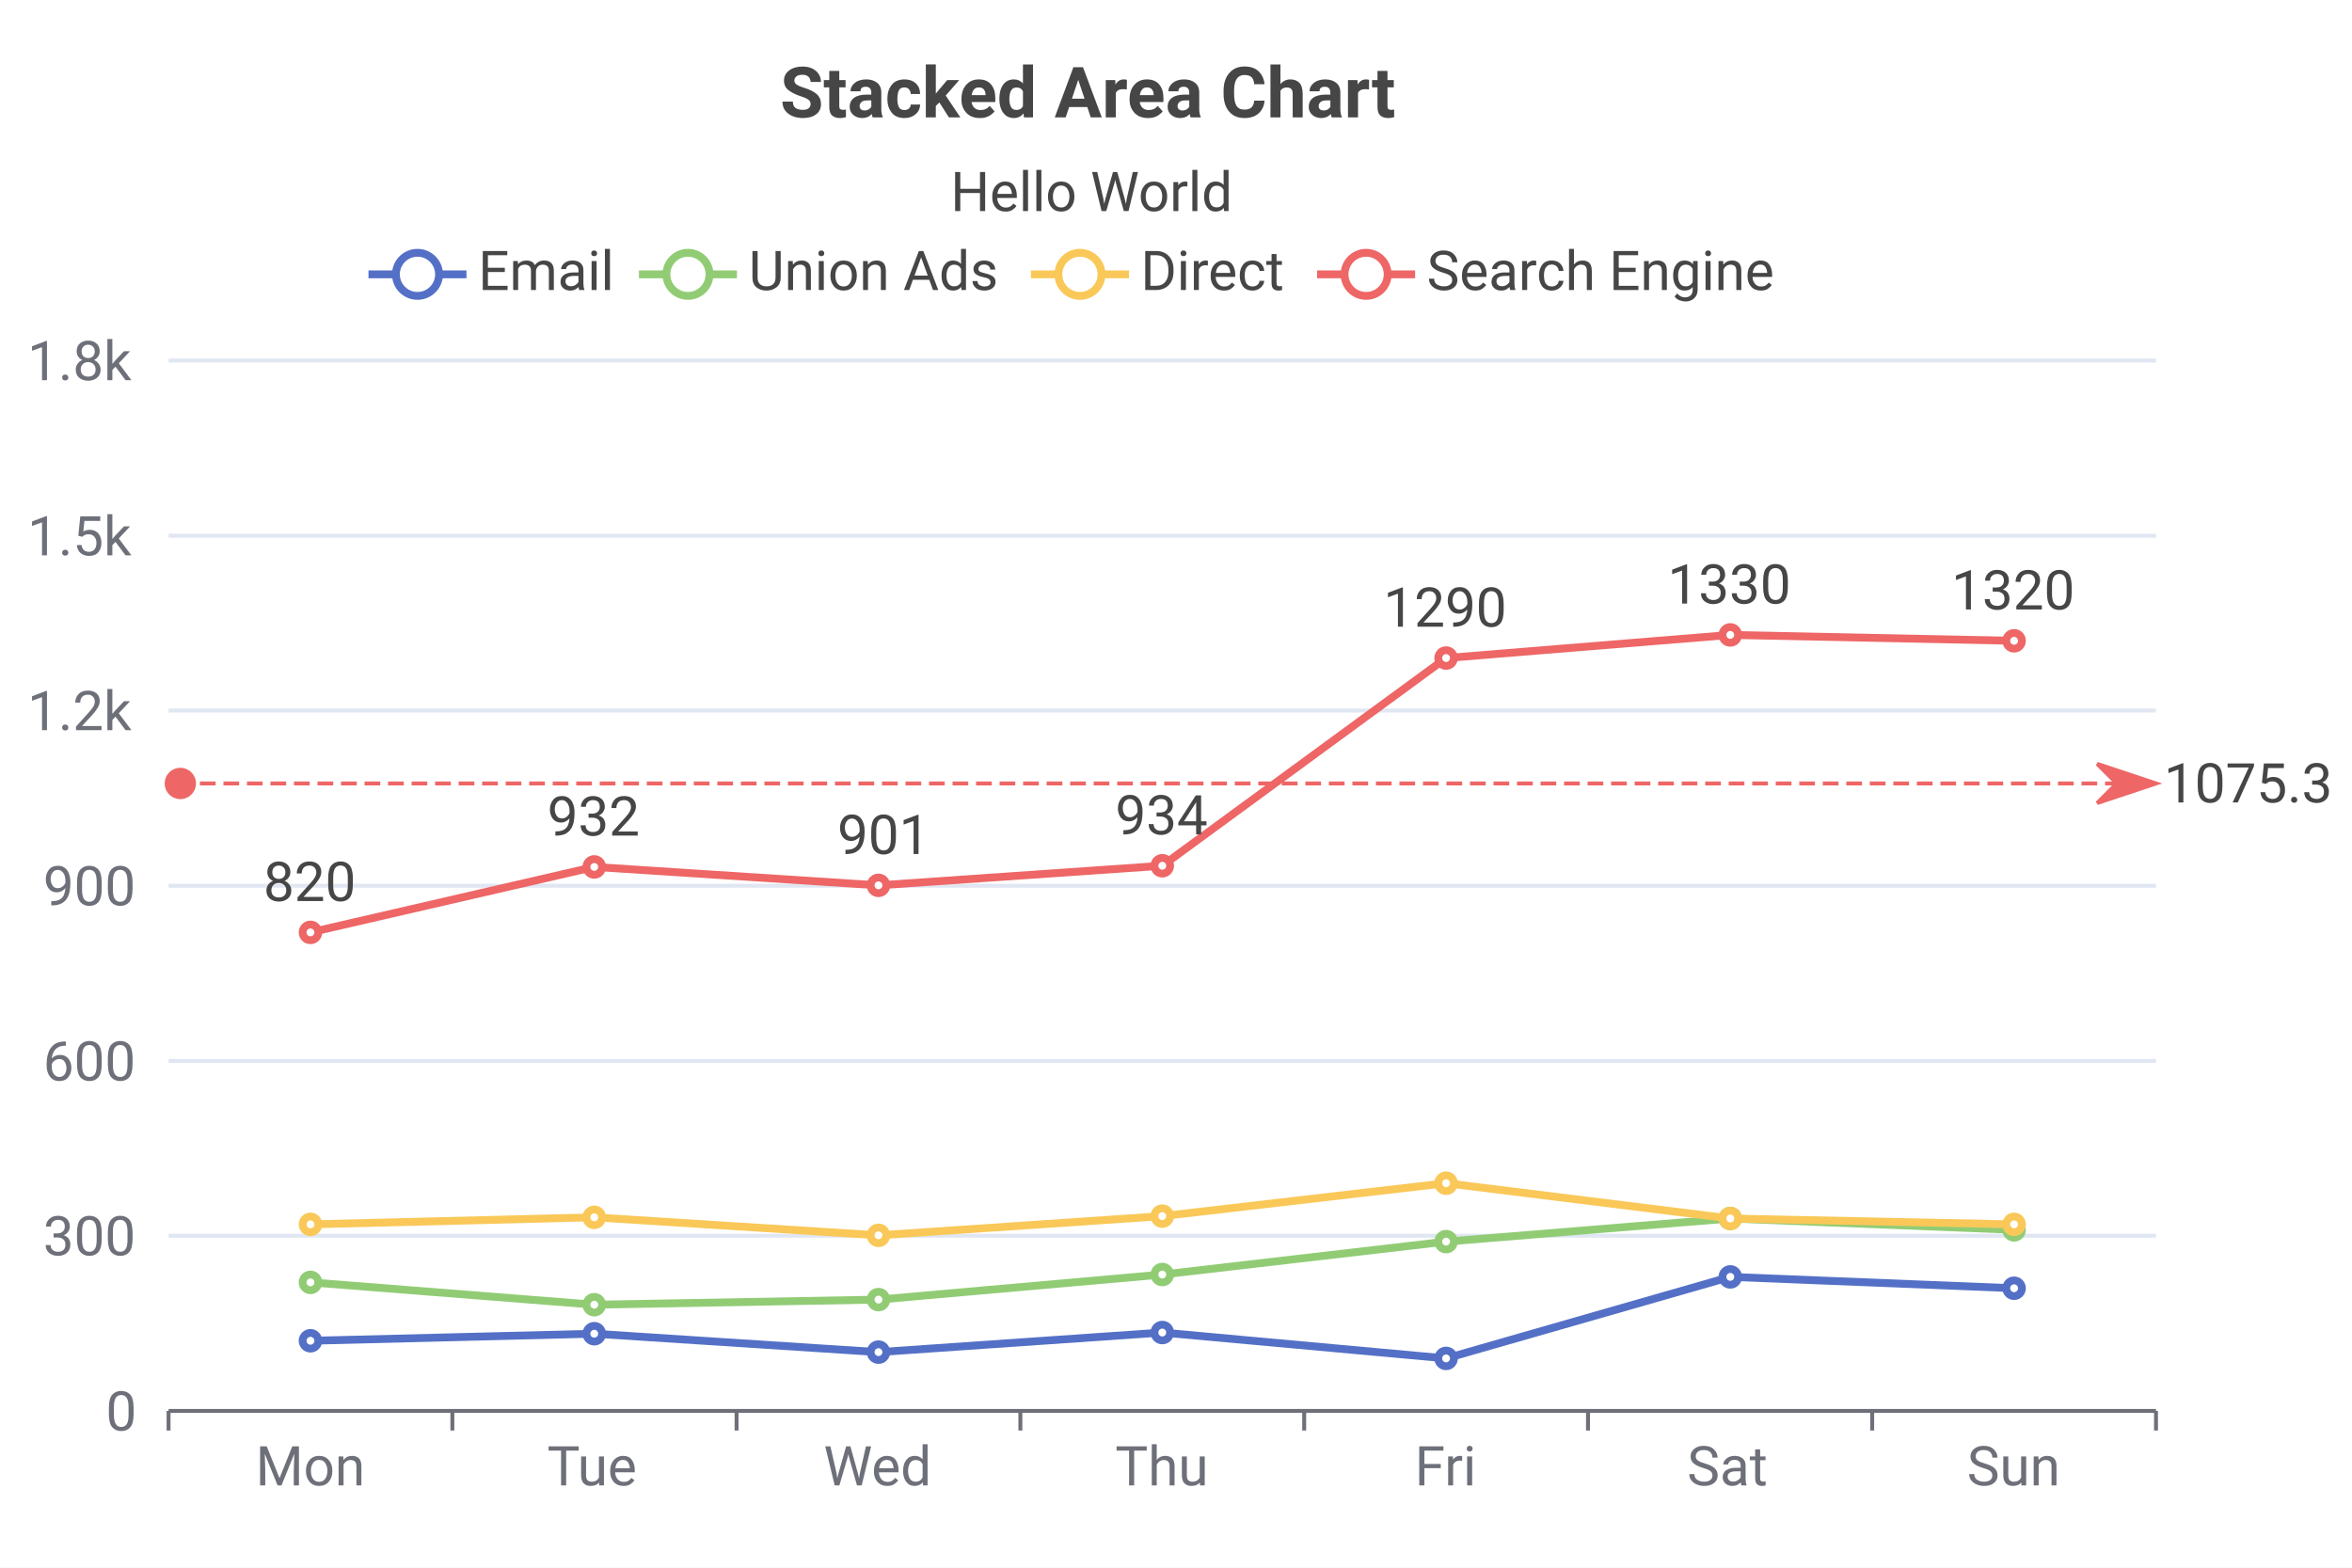
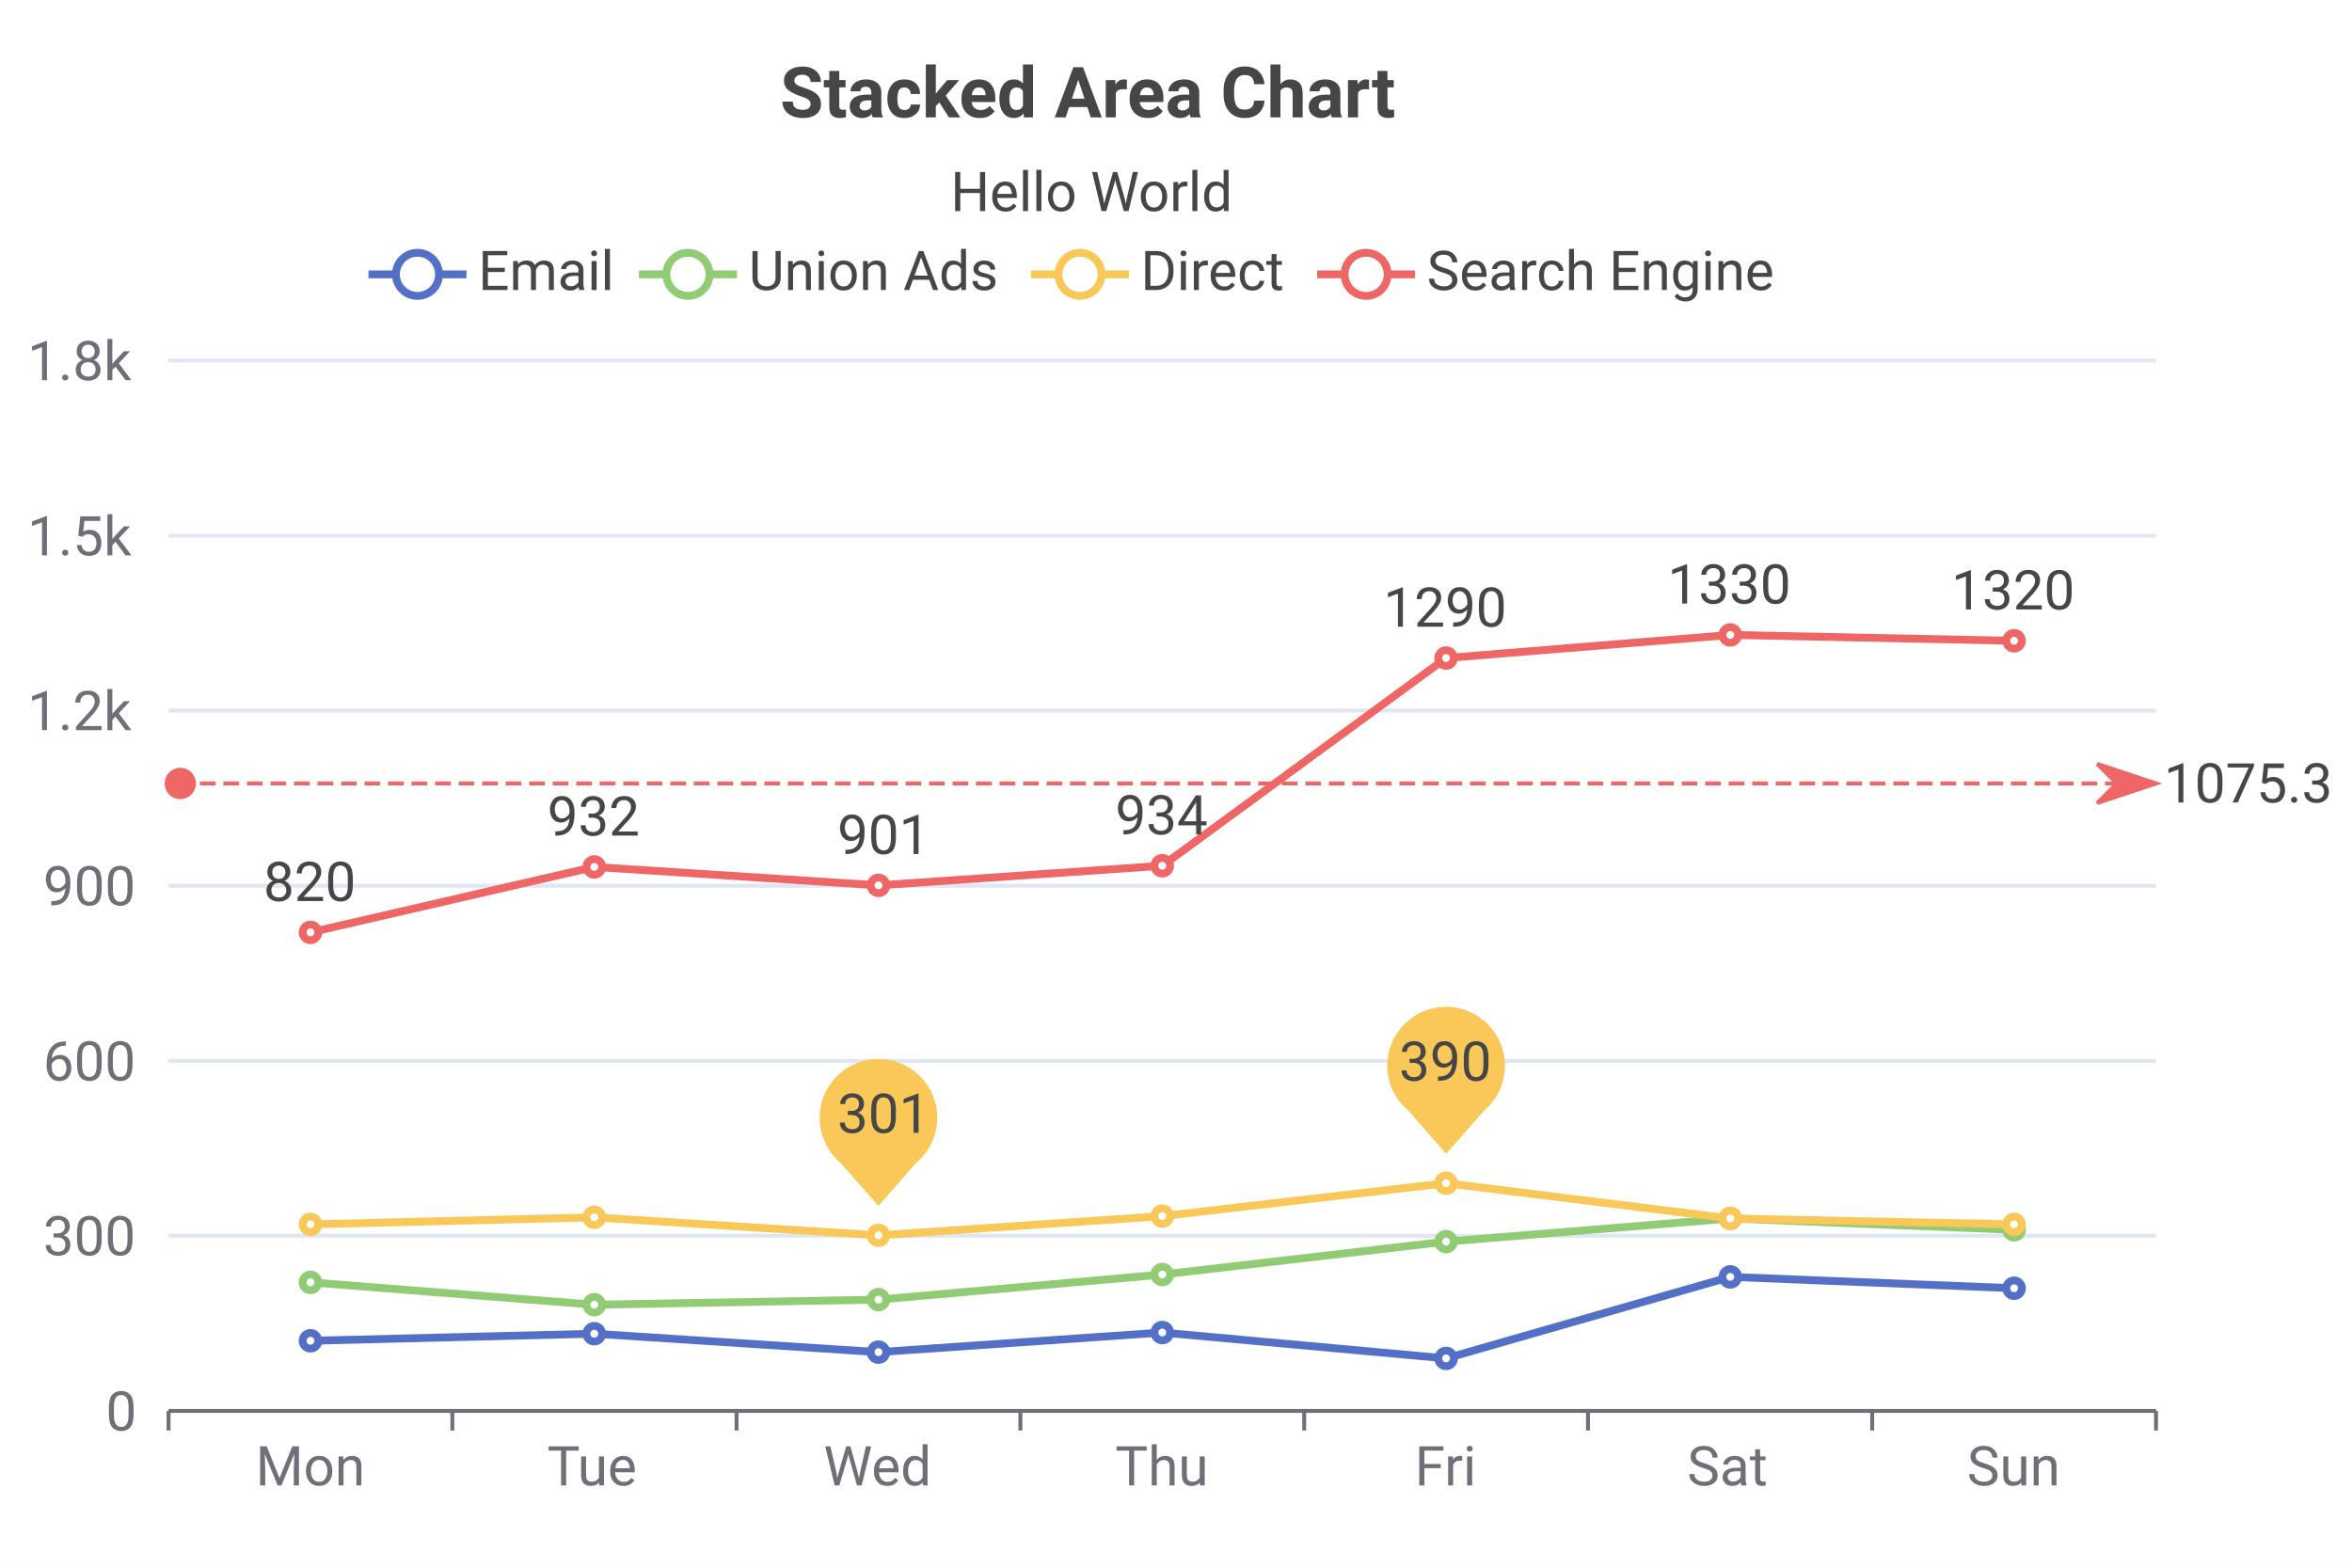
<svg xmlns="http://www.w3.org/2000/svg" width="600" height="400" viewBox="0 0 600 400">
  <rect x="0" y="0" width="600" height="400" fill="#FFFFFF" />
  <text font-size="18" x="199" y="10" dy="15" font-weight="bold" dominant-baseline="middle" font-family="Roboto" fill="#464646">
Stacked Area Chart
</text>
  <text font-size="14" x="242.5" y="40" dy="10" dominant-baseline="middle" font-family="Roboto" fill="#464646">
Hello World
</text>
  <g>
    <line stroke-width="2" x1="94" y1="70" x2="119" y2="70" stroke="#5470C6" />
    <circle cx="106.5" cy="70" r="5.5" stroke-width="2" stroke="#5470C6" fill="#FFFFFF" />
    <text font-size="14" x="122" y="74" font-family="Roboto" fill="#464646">
Email
</text>
  </g>
  <g>
    <line stroke-width="2" x1="163" y1="70" x2="188" y2="70" stroke="#91CC75" />
    <circle cx="175.5" cy="70" r="5.5" stroke-width="2" stroke="#91CC75" fill="#FFFFFF" />
    <text font-size="14" x="191" y="74" font-family="Roboto" fill="#464646">
Union Ads
</text>
  </g>
  <g>
    <line stroke-width="2" x1="263" y1="70" x2="288" y2="70" stroke="#FAC858" />
    <circle cx="275.5" cy="70" r="5.5" stroke-width="2" stroke="#FAC858" fill="#FFFFFF" />
    <text font-size="14" x="291" y="74" font-family="Roboto" fill="#464646">
Direct
</text>
  </g>
  <g>
    <line stroke-width="2" x1="336" y1="70" x2="361" y2="70" stroke="#EE6666" />
    <circle cx="348.5" cy="70" r="5.5" stroke-width="2" stroke="#EE6666" fill="#FFFFFF" />
    <text font-size="14" x="364" y="74" font-family="Roboto" fill="#464646">
Search Engine
</text>
  </g>
  <g stroke="#E0E6F2">
    <line stroke-width="1" x1="43" y1="92" x2="550" y2="92" />
    <line stroke-width="1" x1="43" y1="136.7" x2="550" y2="136.7" />
    <line stroke-width="1" x1="43" y1="181.3" x2="550" y2="181.3" />
    <line stroke-width="1" x1="43" y1="226" x2="550" y2="226" />
    <line stroke-width="1" x1="43" y1="270.7" x2="550" y2="270.7" />
    <line stroke-width="1" x1="43" y1="315.3" x2="550" y2="315.3" />
  </g>
  <g>
    <text font-size="14" x="7" y="97" font-family="Roboto" fill="#6E7079">
1.8k
</text>
    <text font-size="14" x="7" y="141.7" font-family="Roboto" fill="#6E7079">
1.5k
</text>
    <text font-size="14" x="7" y="186.3" font-family="Roboto" fill="#6E7079">
1.2k
</text>
    <text font-size="14" x="11" y="231" font-family="Roboto" fill="#6E7079">
900
</text>
    <text font-size="14" x="11" y="275.7" font-family="Roboto" fill="#6E7079">
600
</text>
    <text font-size="14" x="11" y="320.3" font-family="Roboto" fill="#6E7079">
300
</text>
    <text font-size="14" x="27" y="365" font-family="Roboto" fill="#6E7079">
0
</text>
  </g>
  <g>
    <g stroke="#6E7079">
      <line stroke-width="1" x1="43" y1="360" x2="550" y2="360" />
      <line stroke-width="1" x1="43" y1="360" x2="43" y2="365" />
      <line stroke-width="1" x1="115.4" y1="360" x2="115.4" y2="365" />
      <line stroke-width="1" x1="187.9" y1="360" x2="187.9" y2="365" />
      <line stroke-width="1" x1="260.3" y1="360" x2="260.3" y2="365" />
      <line stroke-width="1" x1="332.7" y1="360" x2="332.7" y2="365" />
      <line stroke-width="1" x1="405.1" y1="360" x2="405.1" y2="365" />
      <line stroke-width="1" x1="477.6" y1="360" x2="477.6" y2="365" />
      <line stroke-width="1" x1="550" y1="360" x2="550" y2="365" />
    </g>
    <text font-size="14" x="65.2" y="379" font-family="Roboto" fill="#6E7079">
Mon
</text>
    <text font-size="14" x="139.6" y="379" font-family="Roboto" fill="#6E7079">
Tue
</text>
    <text font-size="14" x="210.1" y="379" font-family="Roboto" fill="#6E7079">
Wed
</text>
    <text font-size="14" x="284.5" y="379" font-family="Roboto" fill="#6E7079">
Thu
</text>
    <text font-size="14" x="360.9" y="379" font-family="Roboto" fill="#6E7079">
Fri
</text>
    <text font-size="14" x="430.4" y="379" font-family="Roboto" fill="#6E7079">
Sat
</text>
    <text font-size="14" x="501.8" y="379" font-family="Roboto" fill="#6E7079">
Sun
</text>
  </g>
  <g>
    <path d="M 79.2 342.1 L 151.6 340.3 L 224.1 345 L 296.5 340 L 368.9 346.6 L 441.4 325.8 L 513.8 328.7" stroke-width="2" fill="none" stroke="#5470C6" />
    <circle cx="79.2" cy="342.1" r="2" stroke-width="2" stroke="#5470C6" fill="#FFFFFF" />
    <circle cx="151.6" cy="340.3" r="2" stroke-width="2" stroke="#5470C6" fill="#FFFFFF" />
    <circle cx="224.1" cy="345" r="2" stroke-width="2" stroke="#5470C6" fill="#FFFFFF" />
    <circle cx="296.5" cy="340" r="2" stroke-width="2" stroke="#5470C6" fill="#FFFFFF" />
    <circle cx="368.9" cy="346.6" r="2" stroke-width="2" stroke="#5470C6" fill="#FFFFFF" />
    <circle cx="441.4" cy="325.8" r="2" stroke-width="2" stroke="#5470C6" fill="#FFFFFF" />
    <circle cx="513.8" cy="328.7" r="2" stroke-width="2" stroke="#5470C6" fill="#FFFFFF" />
  </g>
  <g>
    <path d="M 79.2 327.2 L 151.6 332.9 L 224.1 331.6 L 296.5 325.2 L 368.9 316.8 L 441.4 310.9 L 513.8 313.8" stroke-width="2" fill="none" stroke="#91CC75" />
    <circle cx="79.2" cy="327.2" r="2" stroke-width="2" stroke="#91CC75" fill="#FFFFFF" />
    <circle cx="151.6" cy="332.9" r="2" stroke-width="2" stroke="#91CC75" fill="#FFFFFF" />
    <circle cx="224.1" cy="331.6" r="2" stroke-width="2" stroke="#91CC75" fill="#FFFFFF" />
    <circle cx="296.5" cy="325.2" r="2" stroke-width="2" stroke="#91CC75" fill="#FFFFFF" />
    <circle cx="368.9" cy="316.8" r="2" stroke-width="2" stroke="#91CC75" fill="#FFFFFF" />
    <circle cx="441.4" cy="310.9" r="2" stroke-width="2" stroke="#91CC75" fill="#FFFFFF" />
    <circle cx="513.8" cy="313.8" r="2" stroke-width="2" stroke="#91CC75" fill="#FFFFFF" />
  </g>
  <g>
    <path d="M 79.2 312.4 L 151.6 310.6 L 224.1 315.2 L 296.5 310.3 L 368.9 301.9 L 441.4 310.9 L 513.8 312.4" stroke-width="2" fill="none" stroke="#FAC858" />
    <circle cx="79.2" cy="312.4" r="2" stroke-width="2" stroke="#FAC858" fill="#FFFFFF" />
    <circle cx="151.6" cy="310.6" r="2" stroke-width="2" stroke="#FAC858" fill="#FFFFFF" />
    <circle cx="224.1" cy="315.2" r="2" stroke-width="2" stroke="#FAC858" fill="#FFFFFF" />
    <circle cx="296.5" cy="310.3" r="2" stroke-width="2" stroke="#FAC858" fill="#FFFFFF" />
    <circle cx="368.9" cy="301.9" r="2" stroke-width="2" stroke="#FAC858" fill="#FFFFFF" />
    <circle cx="441.4" cy="310.9" r="2" stroke-width="2" stroke="#FAC858" fill="#FFFFFF" />
    <circle cx="513.8" cy="312.4" r="2" stroke-width="2" stroke="#FAC858" fill="#FFFFFF" />
  </g>
+   <path d="M 359.3,283.4 A 15,15 0,0,1 353.9,271.9 A 15,15 0,0,1 383.9,271.9 A 15,15 0,0,1 378.6,283.4 L 368.9,294.4 Z" fill="#FAC858" />
+   <text font-size="14" x="368.9" y="264.4" dx="-12" dy="7.5" dominant-baseline="middle" font-family="Roboto" fill="#464646">
+ 390
+ </text>
+   <path d="M 214.4,296.7 A 15,15 0,0,1 209.1,285.2 A 15,15 0,0,1 239.1,285.2 A 15,15 0,0,1 233.7,296.7 L 224.1,307.7 Z" fill="#FAC858" />
+   <text font-size="14" x="224.1" y="277.7" dx="-10.5" dy="7.5" dominant-baseline="middle" font-family="Roboto" fill="#464646">
+ 301
+ </text>
  <g>
    <path d="M 79.2 237.9 L 151.6 221.2 L 224.1 225.9 L 296.5 220.9 L 368.9 167.9 L 441.4 162 L 513.8 163.5" stroke-width="2" fill="none" stroke="#EE6666" />
    <circle cx="79.2" cy="237.9" r="2" stroke-width="2" stroke="#EE6666" fill="#FFFFFF" />
    <circle cx="151.6" cy="221.2" r="2" stroke-width="2" stroke="#EE6666" fill="#FFFFFF" />
    <circle cx="224.1" cy="225.9" r="2" stroke-width="2" stroke="#EE6666" fill="#FFFFFF" />
    <circle cx="296.5" cy="220.9" r="2" stroke-width="2" stroke="#EE6666" fill="#FFFFFF" />
    <circle cx="368.9" cy="167.9" r="2" stroke-width="2" stroke="#EE6666" fill="#FFFFFF" />
    <circle cx="441.4" cy="162" r="2" stroke-width="2" stroke="#EE6666" fill="#FFFFFF" />
    <circle cx="513.8" cy="163.5" r="2" stroke-width="2" stroke="#EE6666" fill="#FFFFFF" />
  </g>
  <text font-size="14" x="79.2" y="237.9" dx="-12" dy="-8" font-family="Roboto" fill="#464646">
820
</text>
  <text font-size="14" x="151.6" y="221.2" dx="-12" dy="-8" font-family="Roboto" fill="#464646">
932
</text>
  <text font-size="14" x="224.1" y="225.9" dx="-10.5" dy="-8" font-family="Roboto" fill="#464646">
901
</text>
  <text font-size="14" x="296.5" y="220.9" dx="-12" dy="-8" font-family="Roboto" fill="#464646">
934
</text>
  <text font-size="14" x="368.9" y="167.9" dx="-16" dy="-8" font-family="Roboto" fill="#464646">
1290
</text>
  <text font-size="14" x="441.4" y="162" dx="-16" dy="-8" font-family="Roboto" fill="#464646">
1330
</text>
  <text font-size="14" x="513.8" y="163.5" dx="-16" dy="-8" font-family="Roboto" fill="#464646">
1320
</text>
  <circle cx="46" cy="199.9" r="3.5" stroke-width="1" stroke="#EE6666" fill="#EE6666" />
  <line stroke-width="1" x1="51" y1="199.9" x2="540" y2="199.9" stroke="#EE6666" stroke-dasharray="4,2" />
  <path d="M 540 199.9 L 535 194.9 L 550 199.9 L 535 204.9 Z" stroke-width="1" fill="#EE6666" stroke="#EE6666" />
  <text font-size="14" x="552" y="190.9" dy="10" dominant-baseline="middle" font-family="Roboto" fill="#464646">
1075.3
</text>
</svg>
